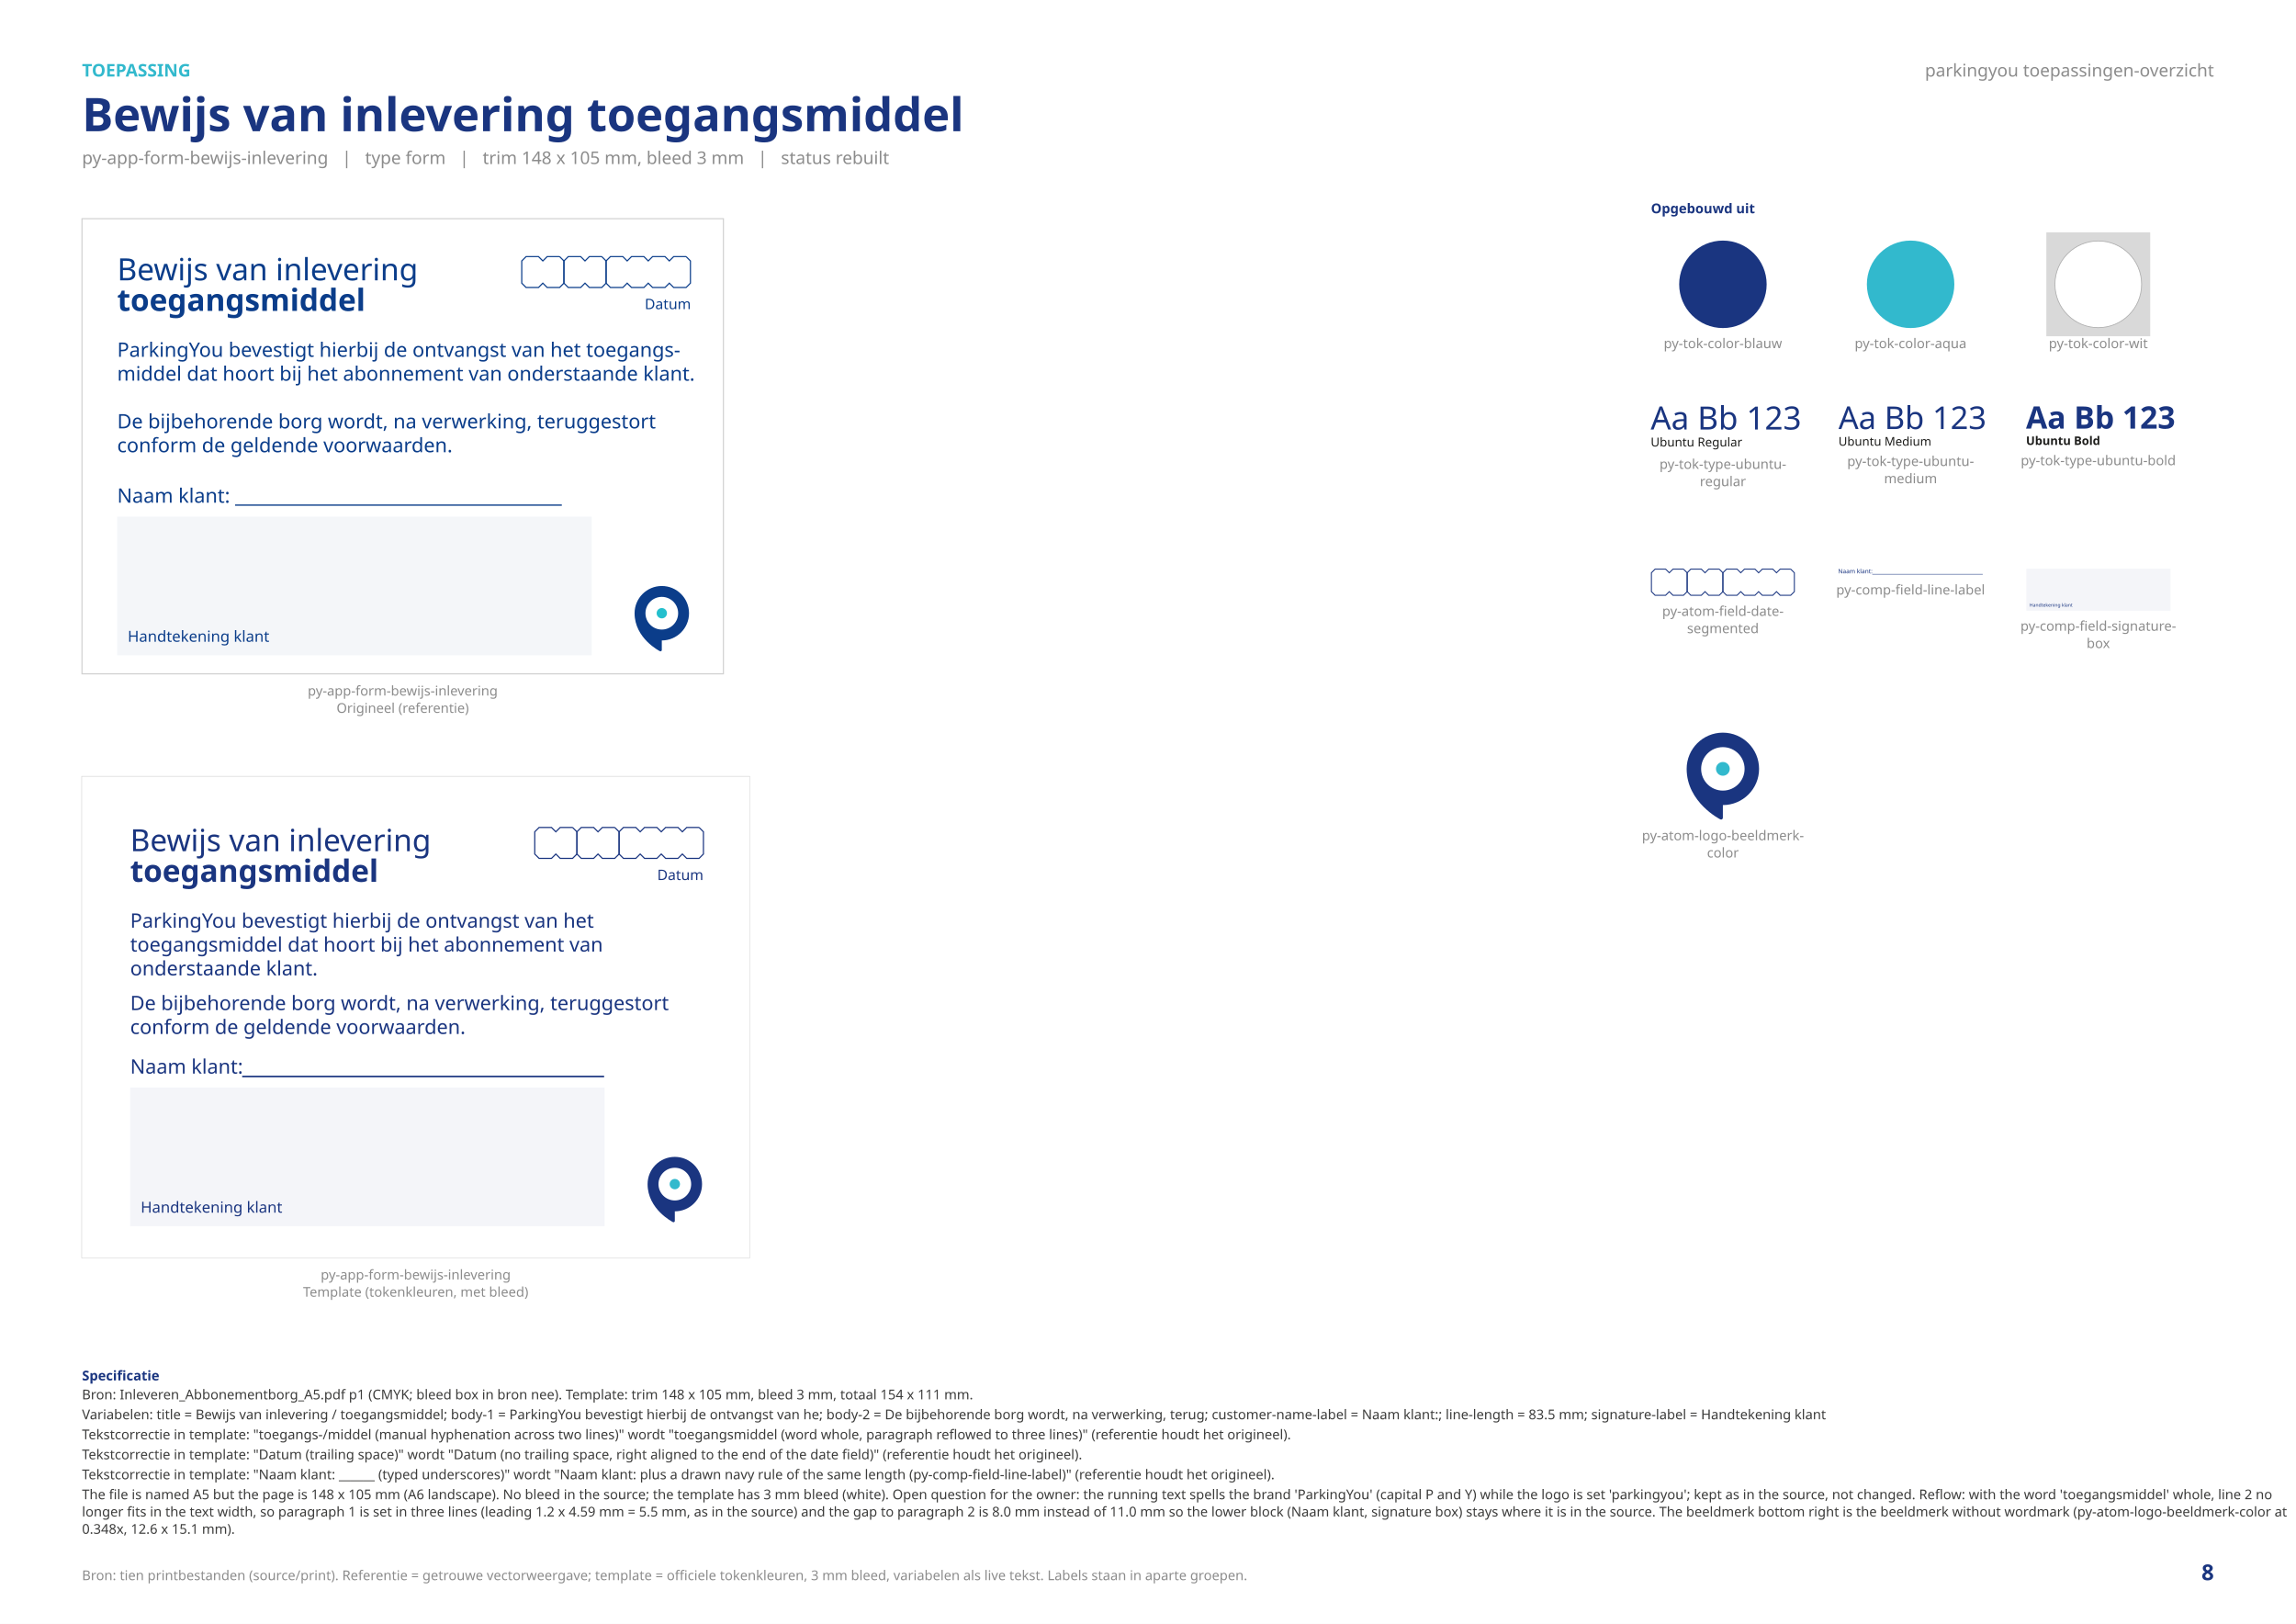
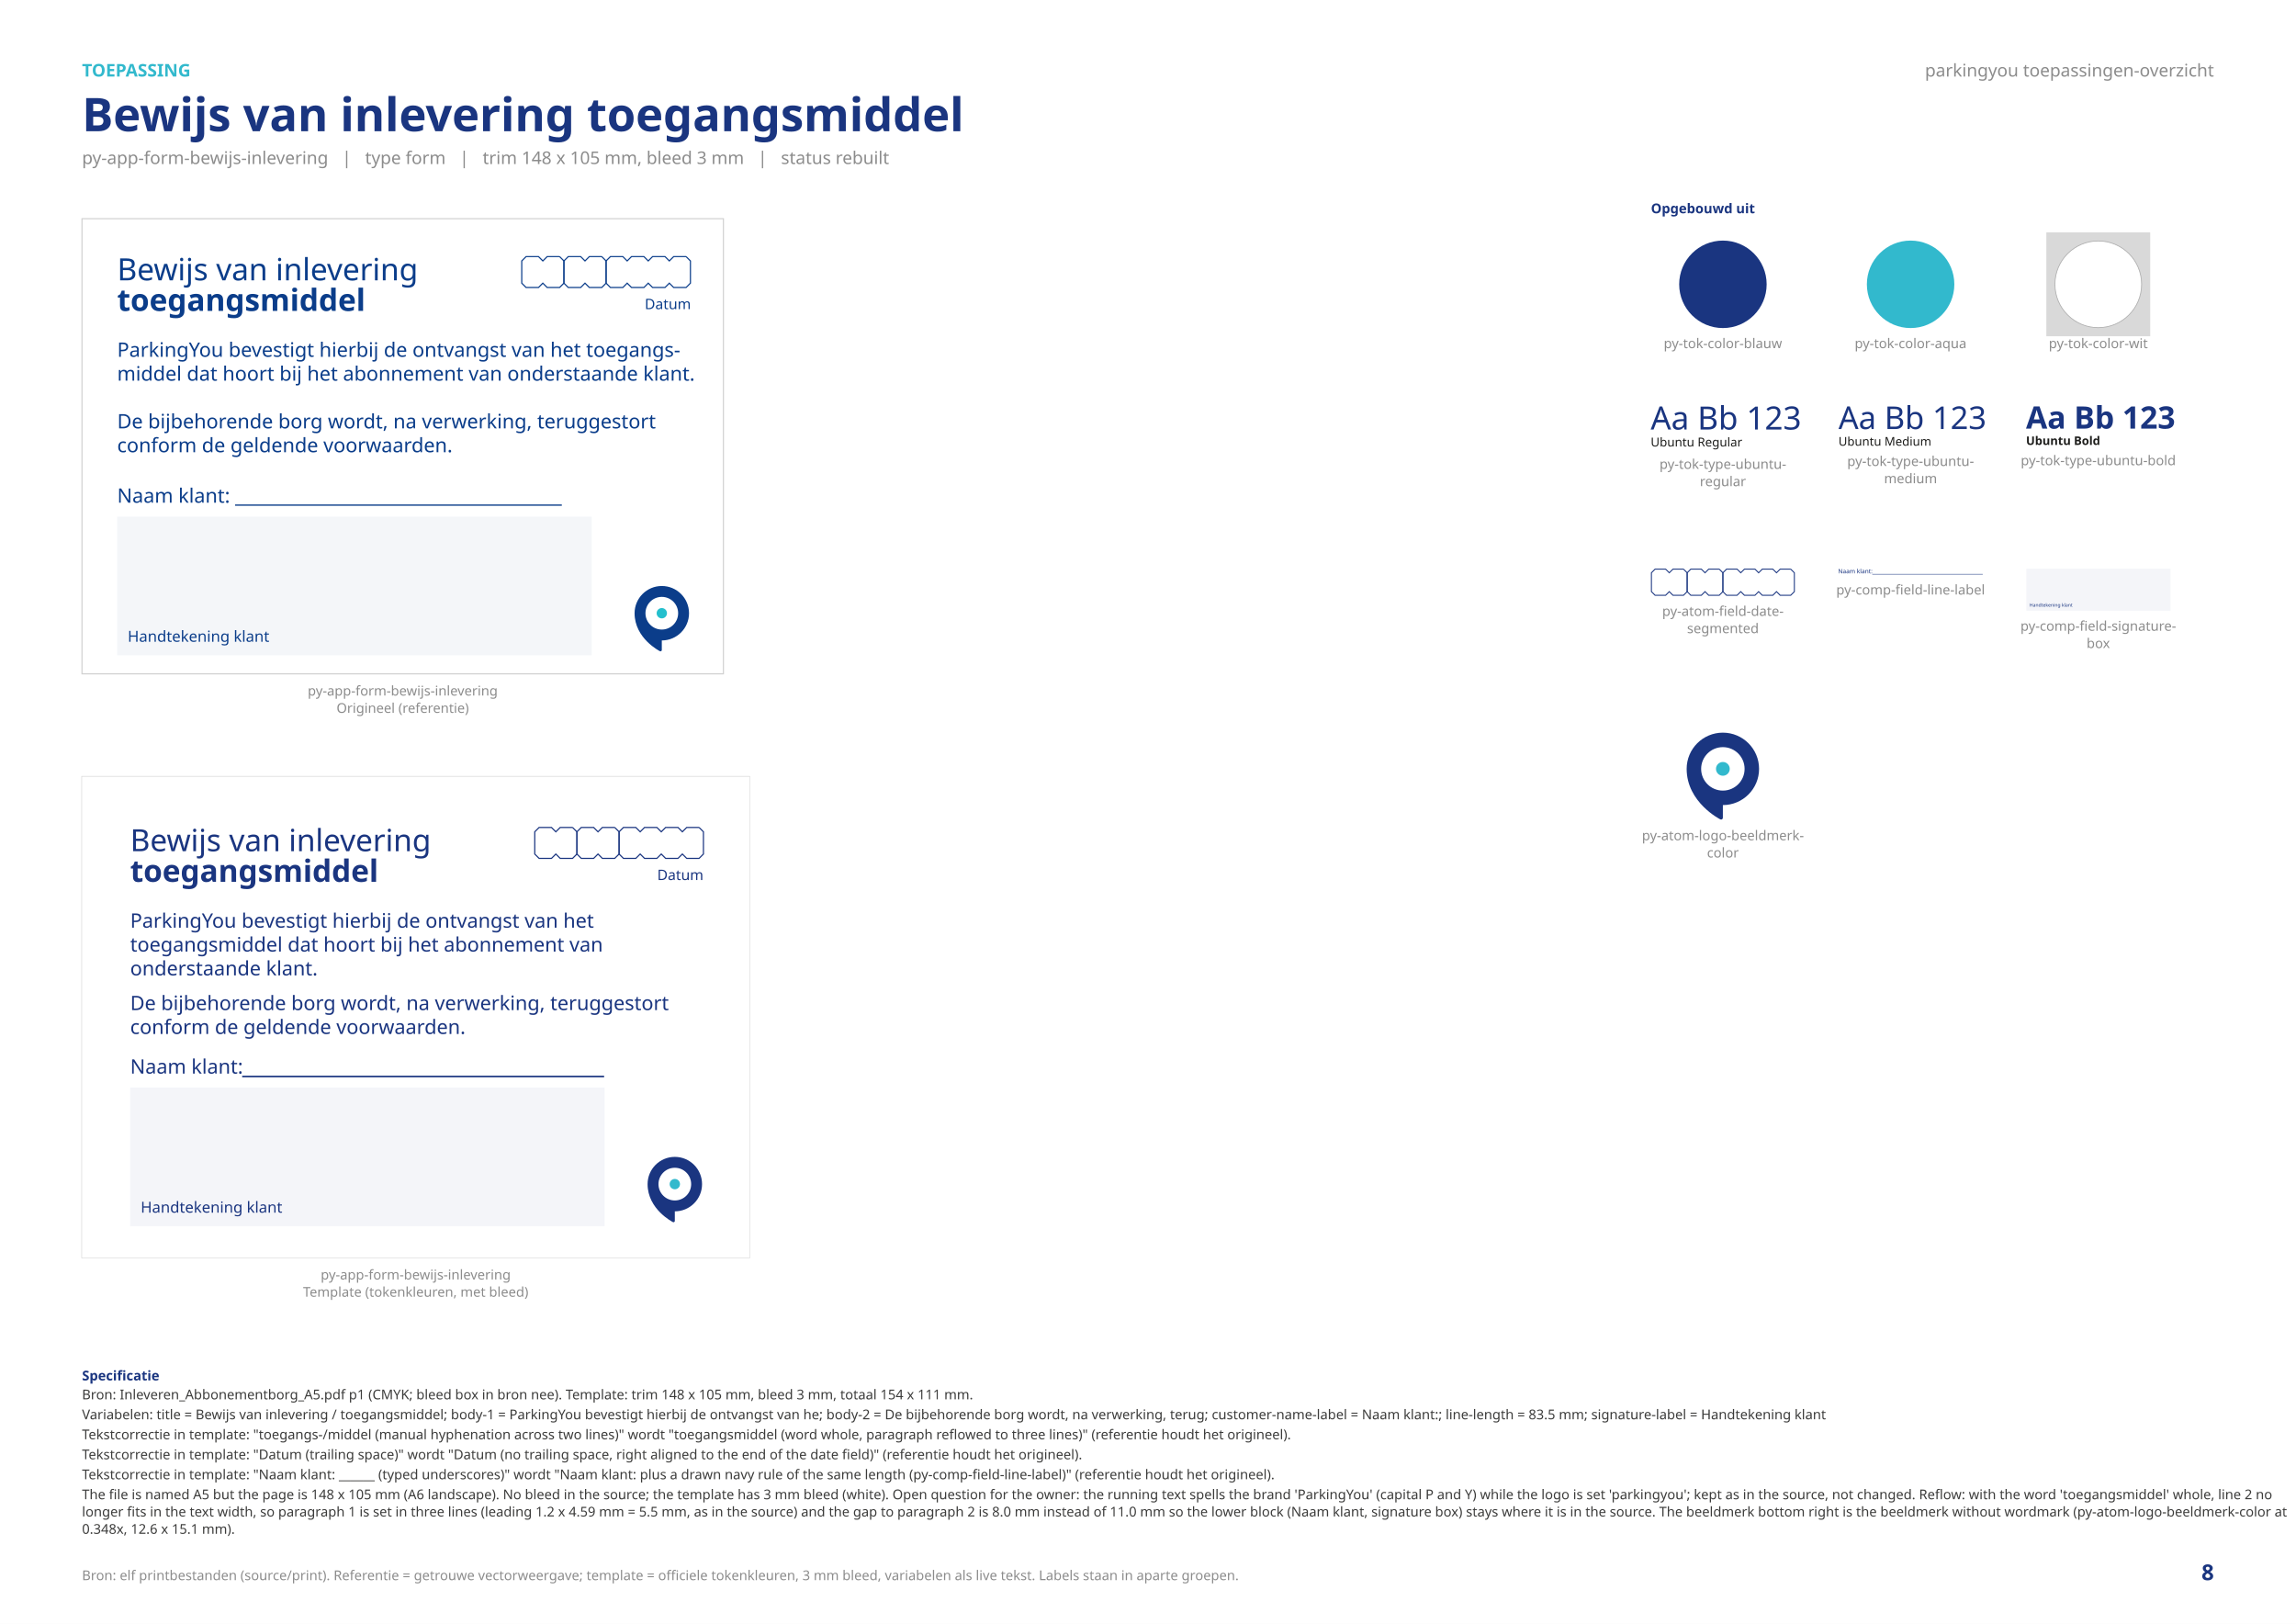
<svg xmlns="http://www.w3.org/2000/svg" width="420mm" height="297mm" viewBox="0 0 420 297">
  <rect width="420" height="297" fill="#FFFFFF" />
  <g id="page-chrome" opacity="1">
    <text x="15" y="14" font-family="Ubuntu" font-size="3.2" fill="#32B9CD" font-weight="bold" xml:space="preserve">TOEPASSING</text>
    <text x="15" y="24" font-family="Ubuntu" font-size="8.5" fill="#1A3580" font-weight="bold" xml:space="preserve">Bewijs van inlevering toegangsmiddel</text>
    <text x="15" y="30" font-family="Ubuntu" font-size="3.2" fill="#8C8C8C" xml:space="preserve">py-app-form-bewijs-inlevering   |   type form   |   trim 148 x 105 mm, bleed 3 mm   |   status rebuilt</text>
    <text x="405" y="14" font-family="Ubuntu" font-size="3.2" fill="#8C8C8C" text-anchor="end" xml:space="preserve">parkingyou toepassingen-overzicht</text>
-     <text x="15" y="289" font-family="Ubuntu" font-size="2.469" fill="#8C8C8C" xml:space="preserve">Bron: tien printbestanden (source/print). Referentie = getrouwe vectorweergave; template = officiele tokenkleuren, 3 mm bleed, variabelen als live tekst. Labels staan in aparte groepen.</text>
+     <text x="15" y="289" font-family="Ubuntu" font-size="2.469" fill="#8C8C8C" xml:space="preserve">Bron: elf printbestanden (source/print). Referentie = getrouwe vectorweergave; template = officiele tokenkleuren, 3 mm bleed, variabelen als live tekst. Labels staan in aparte groepen.</text>
    <text x="405" y="289" font-family="Ubuntu" font-size="4" fill="#1A3580" font-weight="bold" text-anchor="end" xml:space="preserve">8</text>
  </g>
  <g id="frame-py-app-form-bewijs-inlevering-reference" opacity="1">
    <rect x="15" y="40" width="117.333" height="83.243" fill="none" stroke="#D0D0D0" stroke-width="0.2" />
  </g>
  <g id="py-app-form-bewijs-inlevering-reference" opacity="1">
    <g transform="translate(15 40) scale(0.793)">
      <g id="py-app-form-bewijs-inlevering-reference" data-role="reference">
        <g opacity="0.05">
          <path d="M8.112 68.724L117.563 68.724L117.563 100.699L8.112 100.699Z" fill="#0B3D8A" />
        </g>
        <path d="M133.748 94.759C131.667 94.759 129.98 93.072 129.98 90.991C129.98 88.91 131.667 87.223 133.748 87.223C135.829 87.223 137.516 88.91 137.516 90.991C137.516 93.072 135.829 94.759 133.748 94.759M133.748 84.711C130.28 84.711 127.468 87.523 127.468 90.991C127.468 96.818 133.291 99.739 133.291 99.739C133.491 99.861 133.748 99.715 133.748 99.481L133.748 97.27C137.216 97.27 140.028 94.459 140.028 90.991C140.028 87.523 137.216 84.711 133.748 84.711" fill="#0B3D8A" />
        <path d="M132.555 90.991C132.555 90.332 133.089 89.798 133.748 89.798C134.407 89.798 134.941 90.332 134.941 90.991C134.941 91.65 134.407 92.184 133.748 92.184C133.089 92.184 132.555 91.65 132.555 90.991" fill="#24BFCD" />
        <path d="M110.166 8.737L107.305 8.737L106.304 9.738L105.303 8.737L102.441 8.737L101.44 9.738L101.44 14.863L102.441 15.864L105.303 15.864L106.304 14.863L107.305 15.864L110.166 15.864L111.168 14.863L111.168 9.738L110.166 8.737" fill="none" stroke="#0B3D8A" stroke-width="0.265" />
        <path d="M119.894 8.737L117.033 8.737L116.031 9.738L115.03 8.737L112.169 8.737L111.168 9.738L111.168 14.863L112.169 15.864L115.03 15.864L116.031 14.863L117.033 15.864L119.894 15.864L120.895 14.863L120.895 9.738L119.894 8.737" fill="none" stroke="#0B3D8A" stroke-width="0.265" />
        <path d="M139.349 8.737L136.488 8.737L135.487 9.738L134.485 8.737L131.624 8.737L130.623 9.738L129.622 8.737L126.761 8.737L125.759 9.738L124.758 8.737L121.897 8.737L120.895 9.738L120.895 14.863L121.897 15.864L124.758 15.864L125.759 14.863L126.761 15.864L129.622 15.864L130.623 14.863L131.624 15.864L134.485 15.864L135.487 14.863L136.488 15.864L139.349 15.864L140.351 14.863L140.351 9.738L139.349 8.737" fill="none" stroke="#0B3D8A" stroke-width="0.265" />
        <text x="8.111" y="14.212" font-family="Ubuntu Medium" font-size="7.056" fill="#0B3D8A" xml:space="preserve">Bewijs van inlevering</text>
        <text x="8.111" y="21.267" font-family="Ubuntu" font-size="7.056" font-weight="bold" fill="#0B3D8A" xml:space="preserve">toegangsmiddel</text>
        <text x="8.111" y="31.851" font-family="Ubuntu" font-size="4.586" fill="#0B3D8A" xml:space="preserve">ParkingYou bevestigt hierbij de ontvangst van het toegangs- </text>
        <text x="8.111" y="37.354" font-family="Ubuntu" font-size="4.586" fill="#0B3D8A" xml:space="preserve">middel dat hoort bij het abonnement van onderstaande klant.</text>
        <text x="8.111" y="48.361" font-family="Ubuntu" font-size="4.586" fill="#0B3D8A" xml:space="preserve">De bijbehorende borg wordt, na verwerking, teruggestort </text>
        <text x="8.111" y="53.864" font-family="Ubuntu" font-size="4.586" fill="#0B3D8A" xml:space="preserve">conform de geldende voorwaarden.</text>
        <text x="8.111" y="65.503" font-family="Ubuntu" font-size="4.586" fill="#0B3D8A" xml:space="preserve">Naam klant: _____________________________________</text>
        <text x="10.543" y="97.581" font-family="Ubuntu" font-size="3.528" fill="#0B3D8A" xml:space="preserve">Handtekening klant</text>
        <text x="129.807" y="20.859" font-family="Ubuntu" font-size="3.326" fill="#0B3D8A" xml:space="preserve">Datum </text>
      </g>
    </g>
  </g>
  <g id="label-py-app-form-bewijs-inlevering-2" opacity="1">
    <text x="73.667" y="127.213" font-family="Ubuntu" font-size="2.469" fill="#8C8C8C" text-anchor="middle" xml:space="preserve">py-app-form-bewijs-inlevering</text>
    <text x="73.667" y="130.374" font-family="Ubuntu" font-size="2.469" fill="#8C8C8C" text-anchor="middle" xml:space="preserve">Origineel (referentie)</text>
  </g>
  <g id="frame-py-app-form-bewijs-inlevering-template" opacity="1">
    <rect x="15" y="142.034" width="122.09" height="88" fill="none" stroke="#D0D0D0" stroke-width="0.2" />
  </g>
  <g id="py-app-form-bewijs-inlevering-template" opacity="1">
    <g transform="translate(15 142.034) scale(0.793)">
      <g id="py-app-form-bewijs-inlevering-template">
        <rect x="0" y="0" width="154" height="111" fill="#FFFFFF" id="bleed-background" />
        <g id="title" data-variable="title">
          <text x="11.111" y="17.212" font-family="Ubuntu Medium" font-size="7.056" fill="#1A3580" xml:space="preserve">Bewijs van inlevering</text>
          <text x="11.111" y="24.267" font-family="Ubuntu" font-size="7.056" font-weight="bold" fill="#1A3580" xml:space="preserve">toegangsmiddel</text>
        </g>
        <g id="variables">
          <g id="body-1" data-variable="body-1">
            <text x="11.111" y="34.851" font-family="Ubuntu" font-size="4.586" fill="#1A3580" xml:space="preserve">ParkingYou bevestigt hierbij de ontvangst van het</text>
            <text x="11.111" y="40.354" font-family="Ubuntu" font-size="4.586" fill="#1A3580" xml:space="preserve">toegangsmiddel dat hoort bij het abonnement van</text>
            <text x="11.111" y="45.857" font-family="Ubuntu" font-size="4.586" fill="#1A3580" xml:space="preserve">onderstaande klant.</text>
          </g>
          <g id="body-2" data-variable="body-2">
            <text x="11.111" y="53.861" font-family="Ubuntu" font-size="4.586" fill="#1A3580" xml:space="preserve">De bijbehorende borg wordt, na verwerking, teruggestort</text>
            <text x="11.111" y="59.364" font-family="Ubuntu" font-size="4.586" fill="#1A3580" xml:space="preserve">conform de geldende voorwaarden.</text>
          </g>
        </g>
        <g id="py-atom-field-date-segmented">
          <g data-element="py-atom-field-date-segmented" transform="translate(104.308 11.605) scale(1 1)">
            <path d="M8.859 0.132L5.998 0.132L4.996 1.134L3.995 0.132L1.134 0.132L0.132 1.134L0.132 6.259L1.134 7.26L3.995 7.26L4.996 6.259L5.998 7.26L8.859 7.26L9.86 6.259L9.86 1.134L8.859 0.132" fill="none" stroke="#1A3580" stroke-width="0.265" />
            <path d="M18.586 0.132L15.725 0.132L14.724 1.134L13.722 0.132L10.861 0.132L9.86 1.134L9.86 6.259L10.861 7.26L13.722 7.26L14.724 6.259L15.725 7.26L18.586 7.26L19.588 6.259L19.588 1.134L18.586 0.132" fill="none" stroke="#1A3580" stroke-width="0.265" />
            <path d="M38.042 0.132L35.181 0.132L34.179 1.134L33.178 0.132L30.317 0.132L29.315 1.134L28.314 0.132L25.453 0.132L24.451 1.134L23.45 0.132L20.589 0.132L19.588 1.134L19.588 6.259L20.589 7.26L23.45 7.26L24.451 6.259L25.453 7.26L28.314 7.26L29.315 6.259L30.317 7.26L33.178 7.26L34.179 6.259L35.181 7.26L38.042 7.26L39.043 6.259L39.043 1.134L38.042 0.132" fill="none" stroke="#1A3580" stroke-width="0.265" />
          </g>
        </g>
        <text x="143.351" y="23.859" font-family="Ubuntu" font-size="3.326" text-anchor="end" fill="#1A3580" xml:space="preserve">Datum</text>
        <g id="py-comp-field-line-label">
          <text x="11.111" y="68.503" font-family="Ubuntu" font-size="4.586" fill="#1A3580" data-variable="customer-name-label" xml:space="preserve">Naam klant:</text>
          <g id="rule" data-variable="line-length">
            <line x1="36.95" y1="69.17" x2="120.44" y2="69.17" stroke="#1A3580" stroke-width="0.362" stroke-linecap="butt" />
          </g>
        </g>
        <g id="py-comp-field-signature-box">
          <rect x="11.112" y="71.724" width="109.451" height="31.975" fill="#1A3580" fill-opacity="0.05" id="box" />
          <text x="13.543" y="100.581" font-family="Ubuntu" font-size="3.528" fill="#1A3580" data-variable="signature-label" xml:space="preserve">Handtekening klant</text>
        </g>
        <g id="py-atom-logo-beeldmerk-color">
          <g data-element="py-atom-logo-beeldmerk-color" transform="translate(130.468 87.711) scale(0.349 0.349)">
            <path d="M18 28.8C12.035 28.8 7.2 23.965 7.2 18C7.2 12.035 12.035 7.2 18 7.2C23.965 7.2 28.8 12.035 28.8 18C28.8 23.965 23.965 28.8 18 28.8M18 0C8.059 0 0 8.058 0 17.999C0 34.701 16.691 43.074 16.691 43.074C17.264 43.423 18 43.006 18 42.335L18 35.997C27.941 35.997 36 27.939 36 17.999C36 8.058 27.941 0 18 0" fill="#1A3580" />
            <path d="M14.58 18C14.58 16.111 16.111 14.58 18 14.58C19.889 14.58 21.42 16.111 21.42 18C21.42 19.889 19.889 21.42 18 21.42C16.111 21.42 14.58 19.889 14.58 18" fill="#32B9CD" />
          </g>
        </g>
      </g>
    </g>
  </g>
  <g id="label-py-app-form-bewijs-inlevering-5" opacity="1">
    <text x="76.045" y="234.004" font-family="Ubuntu" font-size="2.469" fill="#8C8C8C" text-anchor="middle" xml:space="preserve">py-app-form-bewijs-inlevering</text>
    <text x="76.045" y="237.165" font-family="Ubuntu" font-size="2.469" fill="#8C8C8C" text-anchor="middle" xml:space="preserve">Template (tokenkleuren, met bleed)</text>
  </g>
  <g id="head-exploded" opacity="1">
    <text x="302" y="39" font-family="Ubuntu" font-size="2.469" fill="#1A3580" font-weight="bold" xml:space="preserve">Opgebouwd uit</text>
  </g>
  <g id="py-app-form-bewijs-inlevering-built-py-tok-color-blauw" opacity="1">
    <g transform="translate(307.167 44) scale(0.667)">
      <g id="py-tok-color-blauw">
        <path d="M23.989 11.994C23.989 18.619 18.619 23.989 11.994 23.989C5.37 23.989 0 18.619 0 11.994C0 5.37 5.37 0 11.994 0C18.619 0 23.989 5.37 23.989 11.994Z" fill="#1A3580" />
      </g>
    </g>
  </g>
  <g id="label-py-tok-color-blauw-8" opacity="1">
    <text x="315.167" y="63.669" font-family="Ubuntu" font-size="2.469" fill="#8C8C8C" text-anchor="middle" xml:space="preserve">py-tok-color-blauw</text>
  </g>
  <g id="py-app-form-bewijs-inlevering-built-py-tok-color-aqua" opacity="1">
    <g transform="translate(341.5 44) scale(0.667)">
      <g id="py-tok-color-aqua">
        <path d="M23.989 11.994C23.989 18.619 18.619 23.989 11.994 23.989C5.37 23.989 0 18.619 0 11.994C0 5.37 5.37 0 11.994 0C18.619 0 23.989 5.37 23.989 11.994Z" fill="#32B9CD" />
      </g>
    </g>
  </g>
  <g id="label-py-tok-color-aqua-10" opacity="1">
    <text x="349.5" y="63.669" font-family="Ubuntu" font-size="2.469" fill="#8C8C8C" text-anchor="middle" xml:space="preserve">py-tok-color-aqua</text>
  </g>
  <g id="tile-py-app-form-bewijs-inlevering-built-py-tok-color-wit" opacity="1">
    <rect x="374.333" y="42.5" width="19" height="19" fill="#D9D9D9" />
  </g>
  <g id="py-app-form-bewijs-inlevering-built-py-tok-color-wit" opacity="1">
    <g transform="translate(375.833 44) scale(0.661)">
      <g id="py-tok-color-wit">
        <path d="M24.095 12.1C24.095 18.725 18.725 24.095 12.1 24.095C5.476 24.095 0.106 18.725 0.106 12.1C0.106 5.476 5.476 0.106 12.1 0.106C18.725 0.106 24.095 5.476 24.095 12.1Z" fill="#FFFFFF" stroke="#AEAEAE" stroke-width="0.212" />
      </g>
    </g>
  </g>
  <g id="label-py-tok-color-wit-13" opacity="1">
    <text x="383.833" y="63.669" font-family="Ubuntu" font-size="2.469" fill="#8C8C8C" text-anchor="middle" xml:space="preserve">py-tok-color-wit</text>
  </g>
  <g id="py-app-form-bewijs-inlevering-built-py-tok-type-ubuntu-regular" opacity="1">
    <g transform="translate(302 74) scale(0.489)">
      <g id="py-tok-type-ubuntu-regular">
        <text x="-0.096" y="9.308" font-family="Ubuntu" font-size="11.994" fill="#1A3580" xml:space="preserve">Aa Bb 123</text>
        <text x="-0.096" y="15.658" font-family="Ubuntu" font-size="4.586" fill="#1D1D1B" xml:space="preserve">Ubuntu Regular</text>
      </g>
    </g>
  </g>
  <g id="label-py-tok-type-ubuntu-regular-15" opacity="1">
    <text x="315.167" y="85.751" font-family="Ubuntu" font-size="2.469" fill="#8C8C8C" text-anchor="middle" xml:space="preserve">py-tok-type-ubuntu-</text>
    <text x="315.167" y="88.912" font-family="Ubuntu" font-size="2.469" fill="#8C8C8C" text-anchor="middle" xml:space="preserve">regular</text>
  </g>
  <g id="py-app-form-bewijs-inlevering-built-py-tok-type-ubuntu-medium" opacity="1">
    <g transform="translate(336.333 74) scale(0.48)">
      <g id="py-tok-type-ubuntu-medium">
        <text x="-0.06" y="9.308" font-family="Ubuntu Medium" font-size="11.994" fill="#1A3580" xml:space="preserve">Aa Bb 123</text>
        <text x="-0.06" y="15.658" font-family="Ubuntu Medium" font-size="4.586" fill="#1D1D1B" xml:space="preserve">Ubuntu Medium</text>
      </g>
    </g>
  </g>
  <g id="label-py-tok-type-ubuntu-medium-17" opacity="1">
    <text x="349.5" y="85.219" font-family="Ubuntu" font-size="2.469" fill="#8C8C8C" text-anchor="middle" xml:space="preserve">py-tok-type-ubuntu-</text>
    <text x="349.5" y="88.38" font-family="Ubuntu" font-size="2.469" fill="#8C8C8C" text-anchor="middle" xml:space="preserve">medium</text>
  </g>
  <g id="py-app-form-bewijs-inlevering-built-py-tok-type-ubuntu-bold" opacity="1">
    <g transform="translate(370.667 74) scale(0.471)">
      <g id="py-tok-type-ubuntu-bold">
        <text x="-0.12" y="9.308" font-family="Ubuntu" font-size="11.994" font-weight="bold" fill="#1A3580" xml:space="preserve">Aa Bb 123</text>
        <text x="-0.12" y="15.658" font-family="Ubuntu" font-size="4.586" font-weight="bold" fill="#1D1D1B" xml:space="preserve">Ubuntu Bold</text>
      </g>
    </g>
  </g>
  <g id="label-py-tok-type-ubuntu-bold-19" opacity="1">
    <text x="383.833" y="85.075" font-family="Ubuntu" font-size="2.469" fill="#8C8C8C" text-anchor="middle" xml:space="preserve">py-tok-type-ubuntu-bold</text>
  </g>
  <g id="py-app-form-bewijs-inlevering-built-py-atom-field-date-segmented" opacity="1">
    <g transform="translate(302 104) scale(0.672)">
      <g id="py-atom-field-date-segmented">
        <path d="M8.859 0.132L5.998 0.132L4.996 1.134L3.995 0.132L1.134 0.132L0.132 1.134L0.132 6.259L1.134 7.26L3.995 7.26L4.996 6.259L5.998 7.26L8.859 7.26L9.86 6.259L9.86 1.134L8.859 0.132" fill="none" stroke="#1A3580" stroke-width="0.265" />
        <path d="M18.586 0.132L15.725 0.132L14.724 1.134L13.722 0.132L10.861 0.132L9.86 1.134L9.86 6.259L10.861 7.26L13.722 7.26L14.724 6.259L15.725 7.26L18.586 7.26L19.588 6.259L19.588 1.134L18.586 0.132" fill="none" stroke="#1A3580" stroke-width="0.265" />
        <path d="M38.042 0.132L35.181 0.132L34.179 1.134L33.178 0.132L30.317 0.132L29.315 1.134L28.314 0.132L25.453 0.132L24.451 1.134L23.45 0.132L20.589 0.132L19.588 1.134L19.588 6.259L20.589 7.26L23.45 7.26L24.451 6.259L25.453 7.26L28.314 7.26L29.315 6.259L30.317 7.26L33.178 7.26L34.179 6.259L35.181 7.26L38.042 7.26L39.043 6.259L39.043 1.134L38.042 0.132" fill="none" stroke="#1A3580" stroke-width="0.265" />
      </g>
    </g>
  </g>
  <g id="label-py-atom-field-date-segmented-21" opacity="1">
    <text x="315.167" y="112.638" font-family="Ubuntu" font-size="2.469" fill="#8C8C8C" text-anchor="middle" xml:space="preserve">py-atom-field-date-</text>
    <text x="315.167" y="115.799" font-family="Ubuntu" font-size="2.469" fill="#8C8C8C" text-anchor="middle" xml:space="preserve">segmented</text>
  </g>
  <g id="py-app-form-bewijs-inlevering-built-py-comp-field-line-label" opacity="1">
    <g transform="translate(336.333 104) scale(0.242)">
      <g id="py-comp-field-line-label">
        <g transform="translate(-0.394 3.559)">
          <text x="0" y="0" font-family="Ubuntu" font-size="4.586" fill="#1A3580" data-variable="label" xml:space="preserve">Naam klant:</text>
          <g id="rule" data-variable="line-length">
            <line x1="25.839" y1="0.667" x2="109.329" y2="0.667" stroke="#1A3580" stroke-width="0.362" stroke-linecap="butt" />
          </g>
        </g>
      </g>
    </g>
  </g>
  <g id="label-py-comp-field-line-label-23" opacity="1">
    <text x="349.5" y="108.735" font-family="Ubuntu" font-size="2.469" fill="#8C8C8C" text-anchor="middle" xml:space="preserve">py-comp-field-line-label</text>
  </g>
  <g id="py-app-form-bewijs-inlevering-built-py-comp-field-signature-box" opacity="1">
    <g transform="translate(370.667 104) scale(0.241)">
      <g id="py-comp-field-signature-box">
        <g transform="translate(0 0)">
          <rect x="0" y="0" width="109.451" height="31.975" fill="#1A3580" fill-opacity="0.05" id="box" />
          <text x="2.431" y="28.857" font-family="Ubuntu" font-size="3.528" fill="#1A3580" data-variable="label" xml:space="preserve">Handtekening klant</text>
        </g>
      </g>
    </g>
  </g>
  <g id="label-py-comp-field-signature-box-25" opacity="1">
    <text x="383.833" y="115.362" font-family="Ubuntu" font-size="2.469" fill="#8C8C8C" text-anchor="middle" xml:space="preserve">py-comp-field-signature-</text>
    <text x="383.833" y="118.523" font-family="Ubuntu" font-size="2.469" fill="#8C8C8C" text-anchor="middle" xml:space="preserve">box</text>
  </g>
  <g id="py-app-form-bewijs-inlevering-built-py-atom-logo-beeldmerk-color" opacity="1">
    <g transform="translate(308.534 134) scale(0.368)">
      <g id="py-atom-logo-beeldmerk-color">
        <path d="M18 28.8C12.035 28.8 7.2 23.965 7.2 18C7.2 12.035 12.035 7.2 18 7.2C23.965 7.2 28.8 12.035 28.8 18C28.8 23.965 23.965 28.8 18 28.8M18 0C8.059 0 0 8.058 0 17.999C0 34.701 16.691 43.074 16.691 43.074C17.264 43.423 18 43.006 18 42.335L18 35.997C27.941 35.997 36 27.939 36 17.999C36 8.058 27.941 0 18 0" fill="#1A3580" />
        <path d="M14.58 18C14.58 16.111 16.111 14.58 18 14.58C19.889 14.58 21.42 16.111 21.42 18C21.42 19.889 19.889 21.42 18 21.42C16.111 21.42 14.58 19.889 14.58 18" fill="#32B9CD" />
      </g>
    </g>
  </g>
  <g id="label-py-atom-logo-beeldmerk-color-27" opacity="1">
    <text x="315.167" y="153.669" font-family="Ubuntu" font-size="2.469" fill="#8C8C8C" text-anchor="middle" xml:space="preserve">py-atom-logo-beeldmerk-</text>
    <text x="315.167" y="156.83" font-family="Ubuntu" font-size="2.469" fill="#8C8C8C" text-anchor="middle" xml:space="preserve">color</text>
  </g>
  <g id="spec-py-app-form-bewijs-inlevering" opacity="1">
    <text x="15" y="252.469" font-family="Ubuntu" font-size="2.469" fill="#1A3580" font-weight="bold" xml:space="preserve">Specificatie</text>
    <text x="15" y="255.927" font-family="Ubuntu" font-size="2.469" fill="#3C3C3B" xml:space="preserve">Bron: Inleveren_Abbonementborg_A5.pdf p1 (CMYK; bleed box in bron nee). Template: trim 148 x 105 mm, bleed 3 mm, totaal 154 x 111 mm.</text>
    <text x="15" y="259.581" font-family="Ubuntu" font-size="2.469" fill="#3C3C3B" xml:space="preserve">Variabelen: title = Bewijs van inlevering / toegangsmiddel; body-1 = ParkingYou bevestigt hierbij de ontvangst van he; body-2 = De bijbehorende borg wordt, na verwerking, terug; customer-name-label = Naam klant:; line-length = 83.5 mm; signature-label = Handtekening klant</text>
    <text x="15" y="263.236" font-family="Ubuntu" font-size="2.469" fill="#3C3C3B" xml:space="preserve">Tekstcorrectie in template: "toegangs-/middel (manual hyphenation across two lines)" wordt "toegangsmiddel (word whole, paragraph reflowed to three lines)" (referentie houdt het origineel).</text>
    <text x="15" y="266.891" font-family="Ubuntu" font-size="2.469" fill="#3C3C3B" xml:space="preserve">Tekstcorrectie in template: "Datum (trailing space)" wordt "Datum (no trailing space, right aligned to the end of the date field)" (referentie houdt het origineel).</text>
    <text x="15" y="270.546" font-family="Ubuntu" font-size="2.469" fill="#3C3C3B" xml:space="preserve">Tekstcorrectie in template: "Naam klant: ______ (typed underscores)" wordt "Naam klant: plus a drawn navy rule of the same length (py-comp-field-line-label)" (referentie houdt het origineel).</text>
    <text x="15" y="274.201" font-family="Ubuntu" font-size="2.469" fill="#3C3C3B" xml:space="preserve">The file is named A5 but the page is 148 x 105 mm (A6 landscape). No bleed in the source; the template has 3 mm bleed (white). Open question for the owner: the running text spells the brand 'ParkingYou' (capital P and Y) while the logo is set 'parkingyou'; kept as in the source, not changed. Reflow: with the word 'toegangsmiddel' whole, line 2 no</text>
    <text x="15" y="277.361" font-family="Ubuntu" font-size="2.469" fill="#3C3C3B" xml:space="preserve">longer fits in the text width, so paragraph 1 is set in three lines (leading 1.2 x 4.59 mm = 5.5 mm, as in the source) and the gap to paragraph 2 is 8.0 mm instead of 11.0 mm so the lower block (Naam klant, signature box) stays where it is in the source. The beeldmerk bottom right is the beeldmerk without wordmark (py-atom-logo-beeldmerk-color at</text>
    <text x="15" y="280.522" font-family="Ubuntu" font-size="2.469" fill="#3C3C3B" xml:space="preserve">0.348x, 12.6 x 15.1 mm).</text>
  </g>
</svg>
